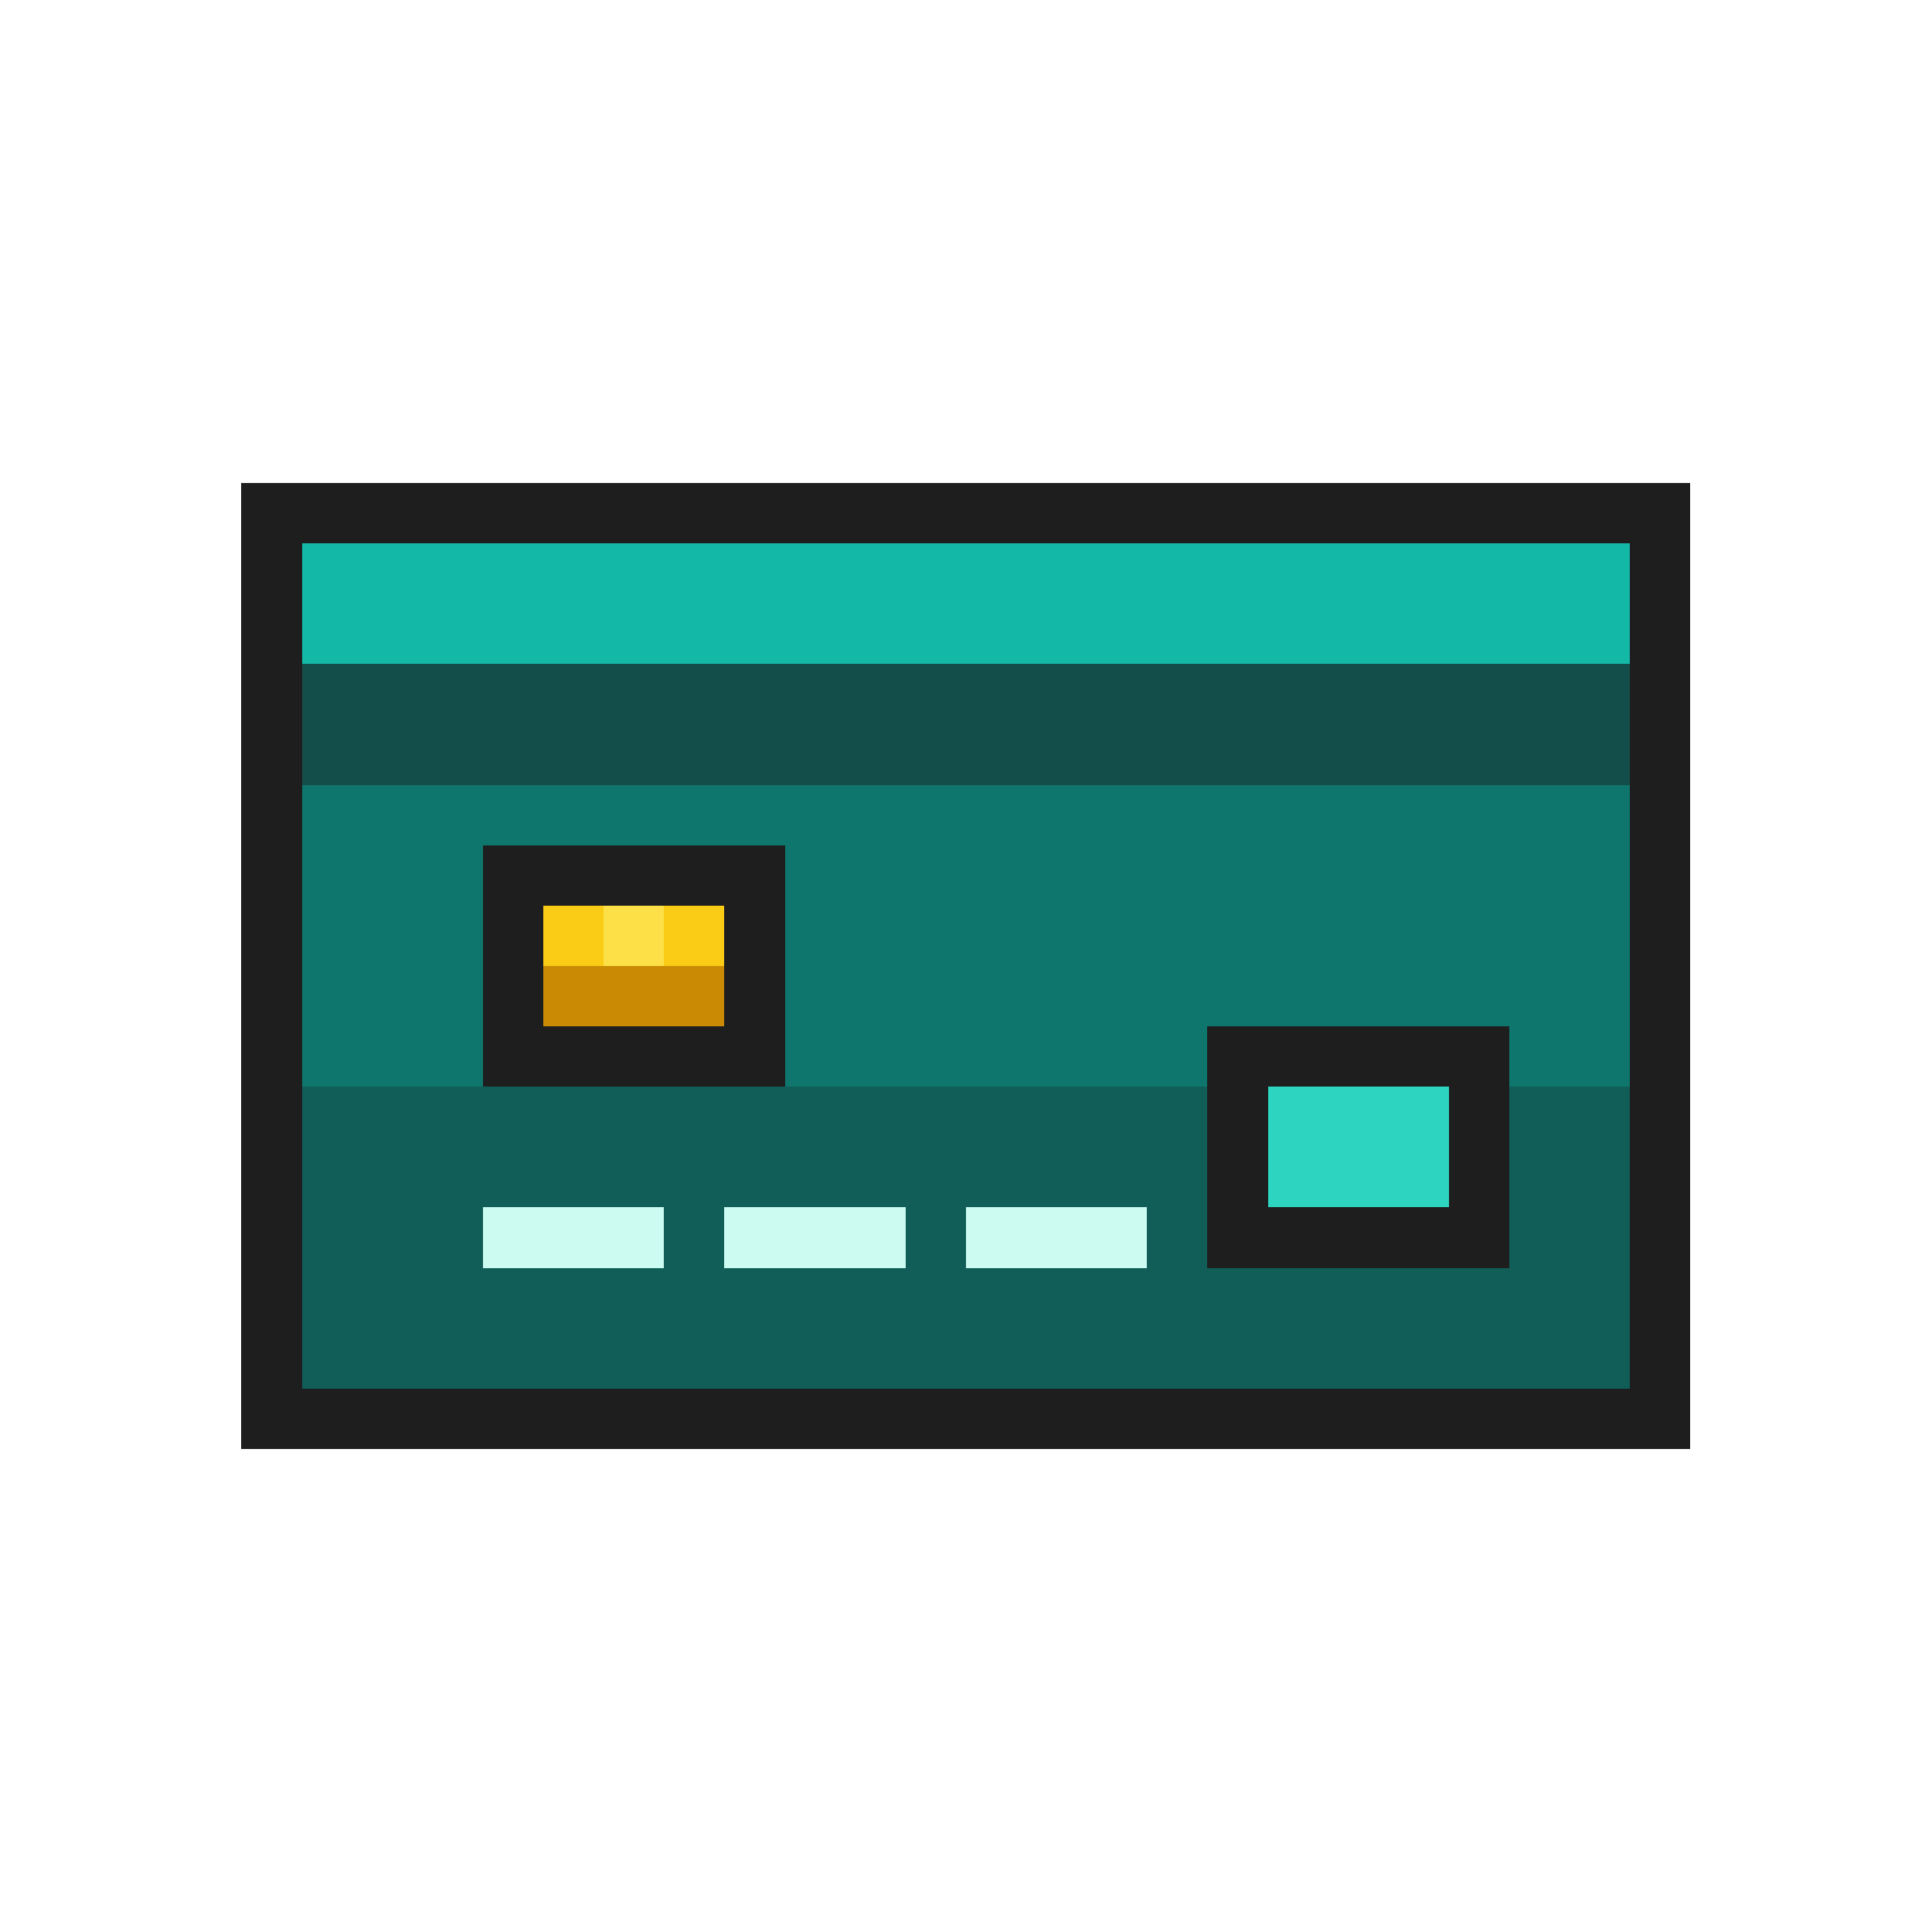
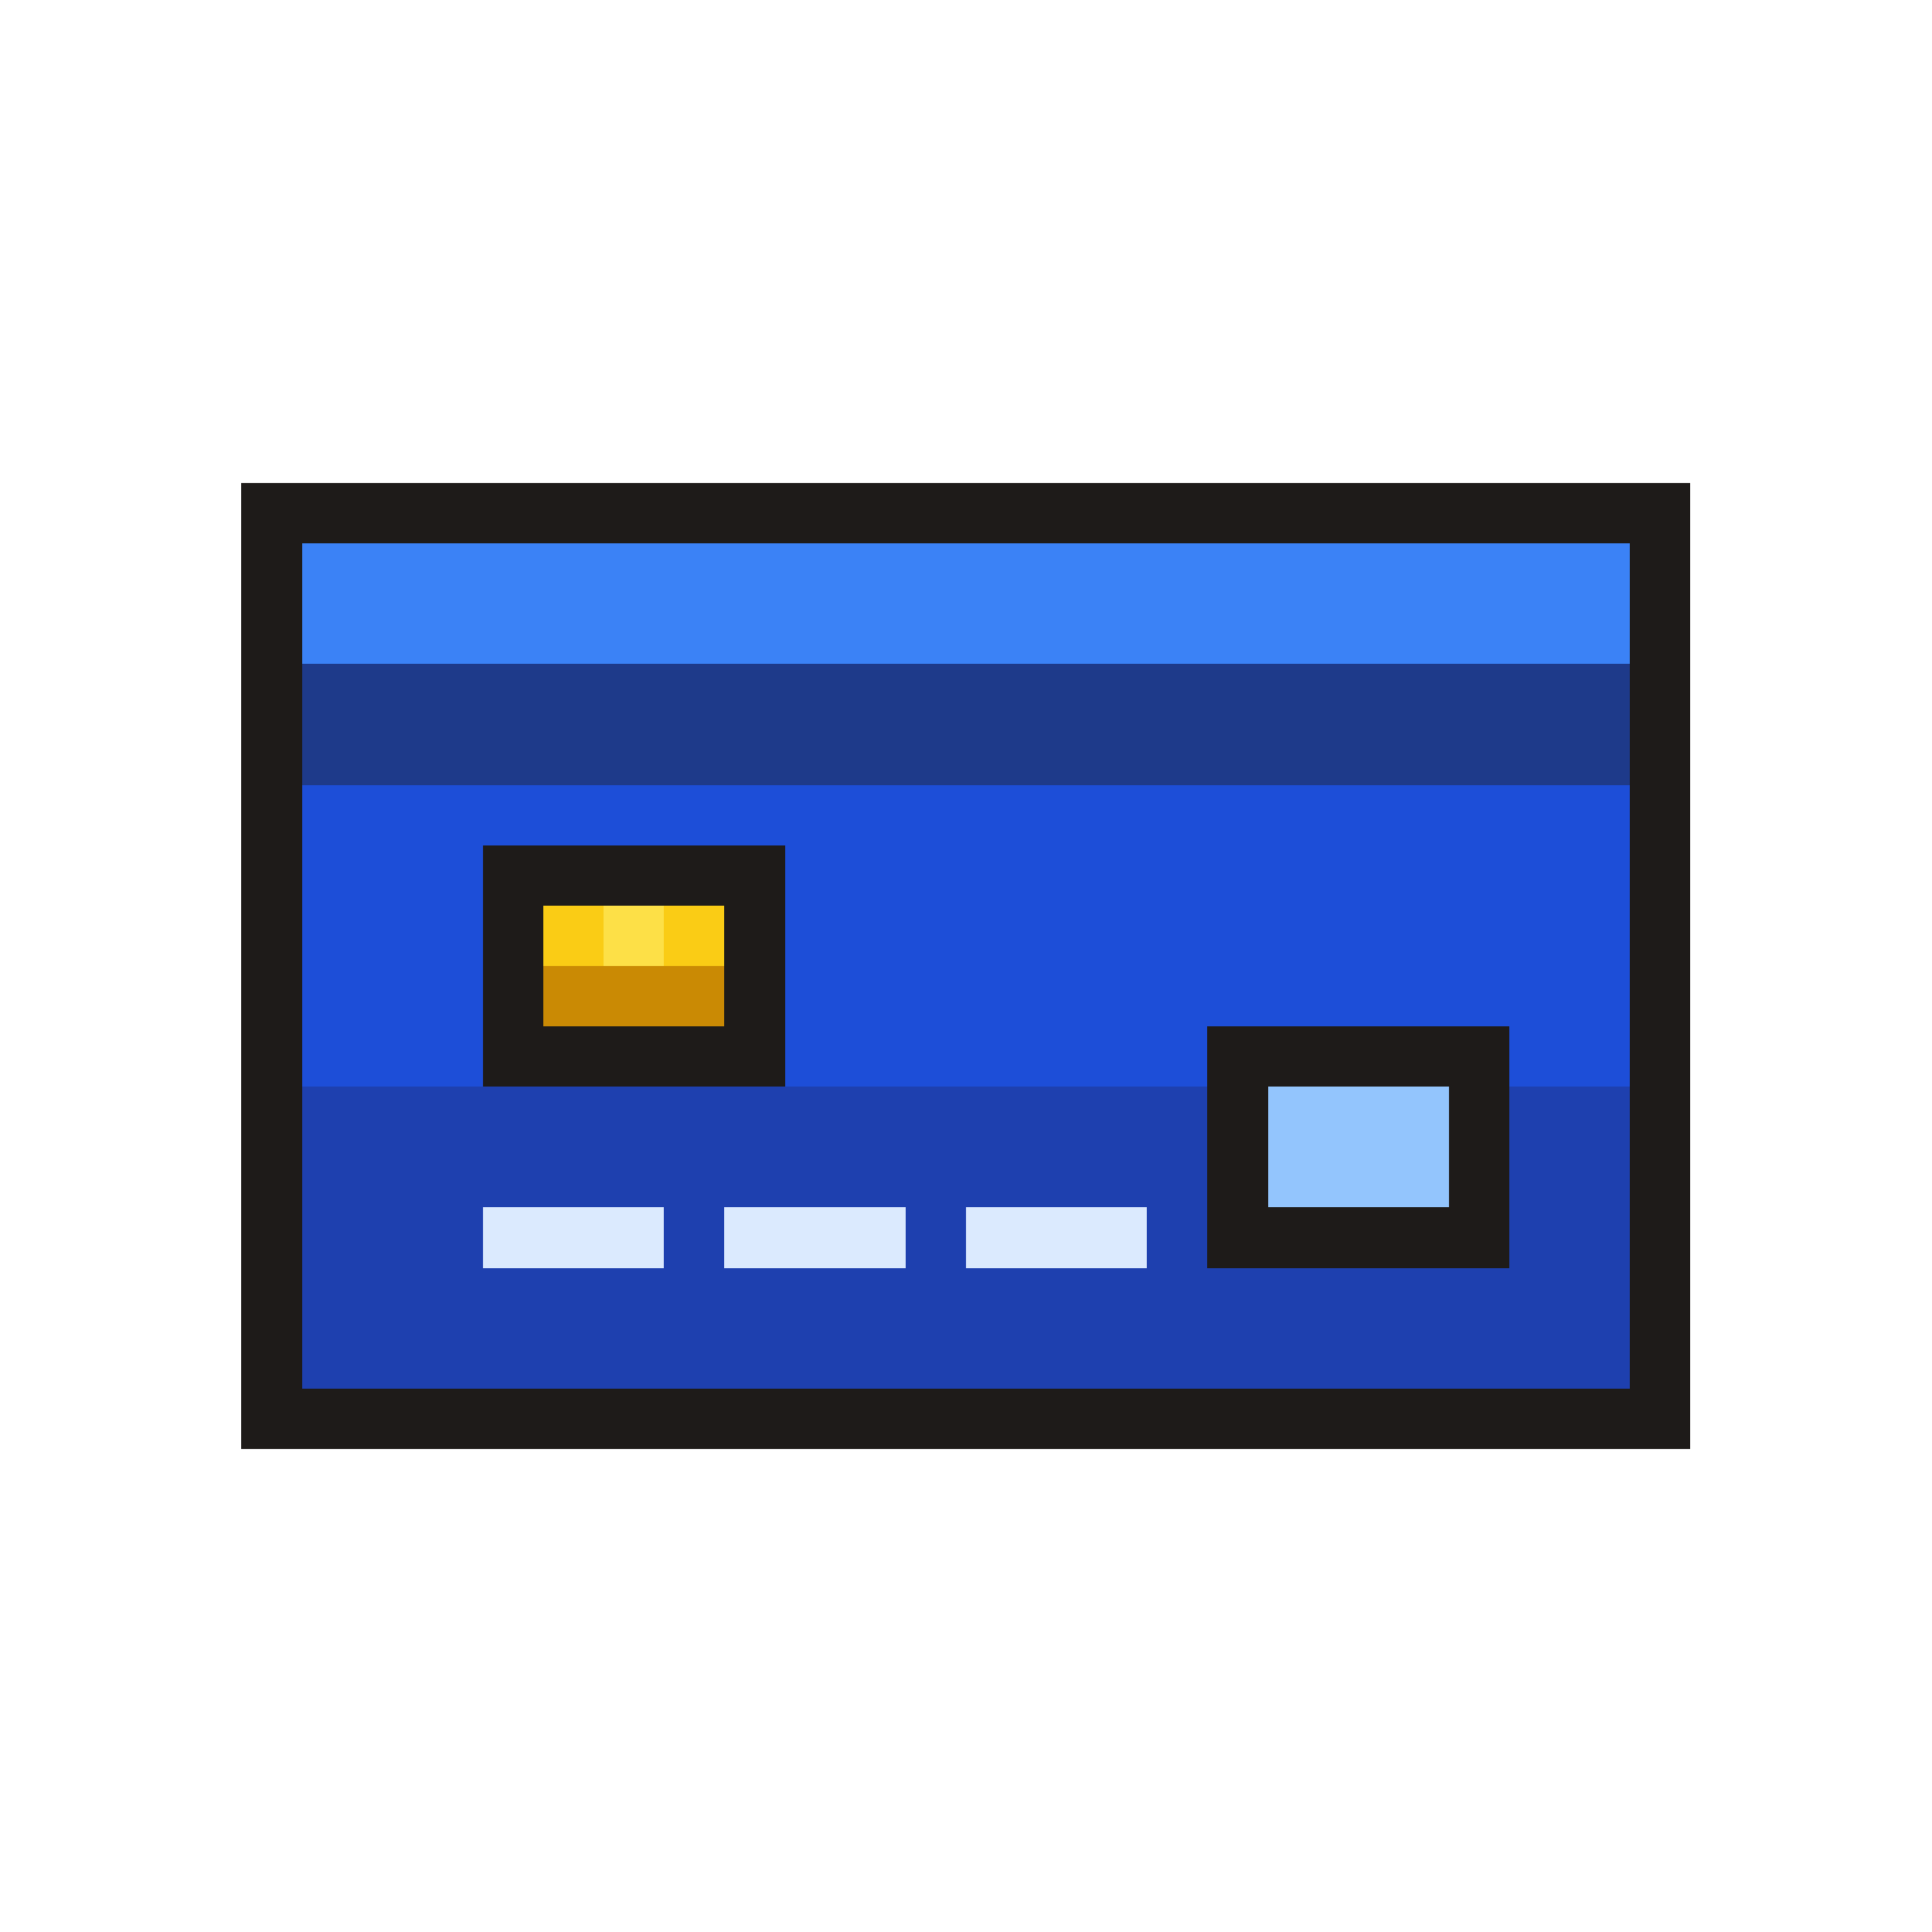
<svg xmlns="http://www.w3.org/2000/svg" viewBox="0 0 32 32" width="32" height="32" shape-rendering="crispEdges">
-   <rect x="4" y="8" width="24" height="16" fill="#1e1e1e" />
-   <rect x="5" y="9" width="22" height="14" fill="#0f766e" />
-   <rect x="5" y="9" width="22" height="2" fill="#14b8a6" />
-   <rect x="5" y="18" width="22" height="5" fill="#115e59" />
-   <rect x="5" y="11" width="22" height="2" fill="#134e4a" />
-   <rect x="8" y="14" width="5" height="4" fill="#1e1e1e" />
-   <rect x="9" y="15" width="3" height="2" fill="#facc15" />
-   <rect x="10" y="15" width="1" height="2" fill="#fde047" />
-   <rect x="9" y="16" width="3" height="1" fill="#ca8a04" />
-   <rect x="8" y="20" width="3" height="1" fill="#ccfbf1" />
-   <rect x="12" y="20" width="3" height="1" fill="#ccfbf1" />
-   <rect x="16" y="20" width="3" height="1" fill="#ccfbf1" />
-   <rect x="20" y="17" width="5" height="4" fill="#1e1e1e" />
-   <rect x="21" y="18" width="3" height="2" fill="#2dd4bf" />
+   <rect x="4" y="8" width="24" height="16" fill="#1E1B19" />
+   <rect x="5" y="9" width="22" height="14" fill="#1D4ED8" />
+   <rect x="5" y="9" width="22" height="2" fill="#3B82F6" />
+   <rect x="5" y="18" width="22" height="5" fill="#1E40AF" />
+   <rect x="5" y="11" width="22" height="2" fill="#1E3A8A" />
+   <rect x="8" y="14" width="5" height="4" fill="#1E1B19" />
+   <rect x="9" y="15" width="3" height="2" fill="#FACC15" />
+   <rect x="10" y="15" width="1" height="2" fill="#FDE047" />
+   <rect x="9" y="16" width="3" height="1" fill="#CA8A04" />
+   <rect x="8" y="20" width="3" height="1" fill="#DBEAFE" />
+   <rect x="12" y="20" width="3" height="1" fill="#DBEAFE" />
+   <rect x="16" y="20" width="3" height="1" fill="#DBEAFE" />
+   <rect x="20" y="17" width="5" height="4" fill="#1E1B19" />
+   <rect x="21" y="18" width="3" height="2" fill="#93C5FD" />
</svg>
